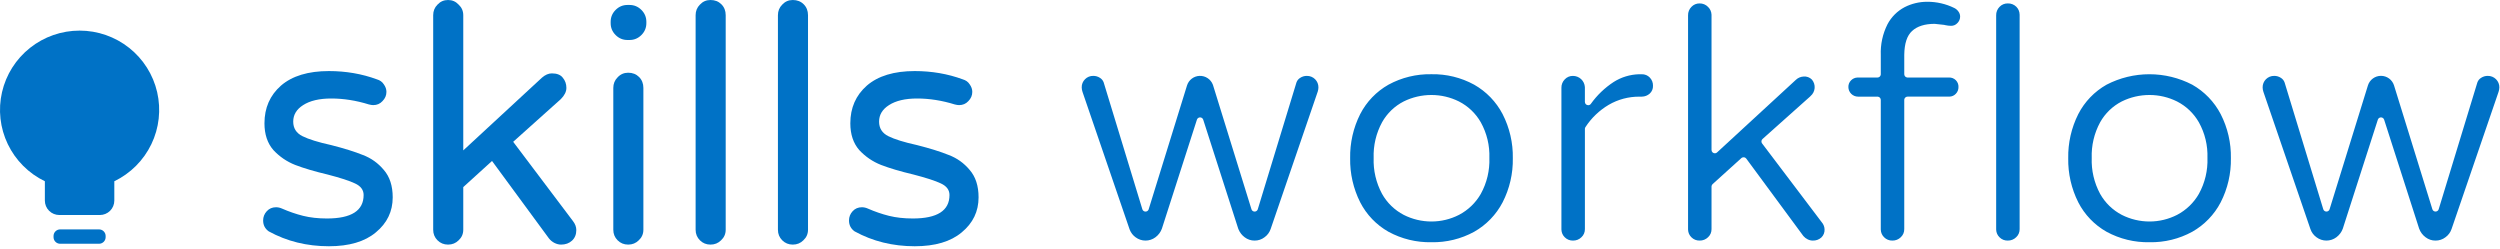
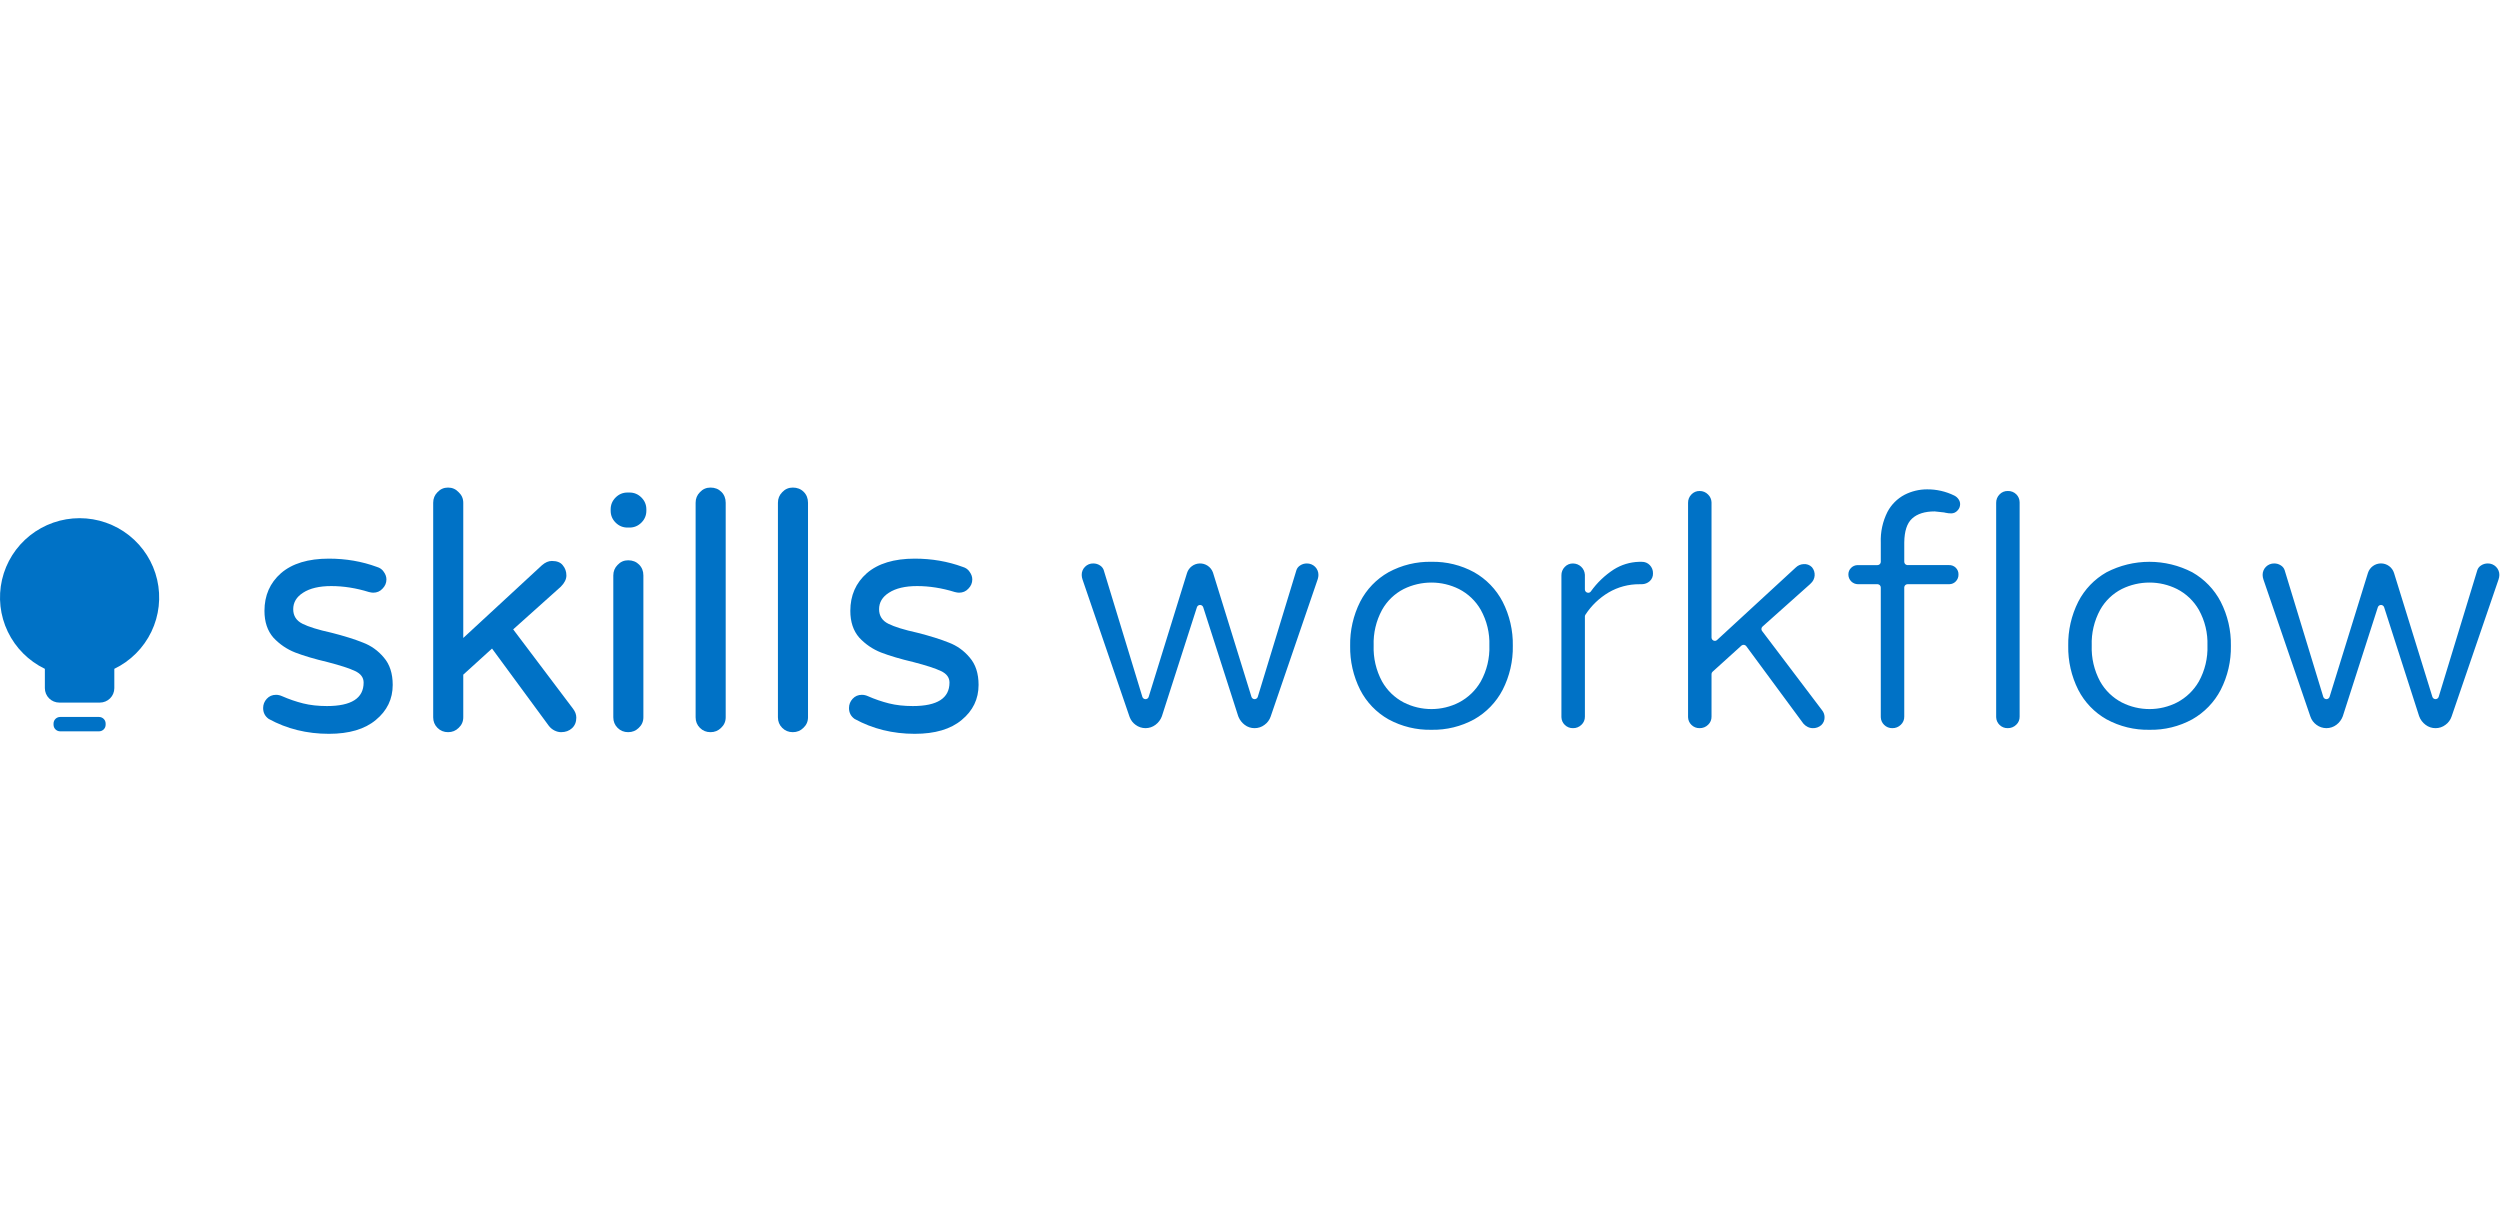
- <svg xmlns="http://www.w3.org/2000/svg" width="1046" height="104" viewBox="0 0 1046 104" fill="none">
+ <svg xmlns="http://www.w3.org/2000/svg" width="1046" height="512" viewBox="0 0 1046 104" fill="none">
  <path d="M137.618 103.031C128.398 103.031 120.008 100.956 112.448 96.807C110.881 95.701 110.097 94.18 110.097 92.243C110.097 90.768 110.604 89.478 111.618 88.371C112.633 87.265 113.923 86.712 115.491 86.712C116.32 86.712 117.15 86.896 117.98 87.265C120.93 88.556 123.881 89.57 126.831 90.307C129.781 91.045 133.1 91.414 136.788 91.414C147.022 91.414 152.139 88.141 152.139 81.595C152.139 79.474 150.941 77.861 148.543 76.754C146.239 75.648 142.412 74.403 137.065 73.02C131.625 71.73 127.108 70.393 123.512 69.01C120.008 67.627 116.966 65.552 114.384 62.786C111.895 59.928 110.65 56.194 110.65 51.584C110.65 45.131 112.955 39.875 117.565 35.819C122.267 31.762 128.952 29.734 137.618 29.734C144.717 29.734 151.402 30.886 157.671 33.191C158.962 33.56 159.93 34.251 160.575 35.266C161.313 36.28 161.682 37.34 161.682 38.446C161.682 39.922 161.128 41.212 160.022 42.319C159.008 43.425 157.717 43.978 156.15 43.978C155.689 43.978 155.09 43.886 154.352 43.702C149.004 42.042 143.749 41.212 138.586 41.212C133.608 41.212 129.689 42.134 126.831 43.978C124.065 45.73 122.682 48.035 122.682 50.893C122.682 53.659 123.973 55.687 126.554 56.978C129.136 58.269 133.147 59.513 138.586 60.712C144.026 62.095 148.451 63.478 151.863 64.861C155.274 66.152 158.178 68.226 160.575 71.084C163.065 73.942 164.309 77.769 164.309 82.563C164.309 88.463 161.958 93.35 157.256 97.222C152.646 101.094 146.1 103.031 137.618 103.031Z" fill="#0072C6" />
  <path d="M187.47 102.339C185.718 102.339 184.243 101.74 183.044 100.541C181.845 99.343 181.246 97.868 181.246 96.116V6.362C181.246 4.61 181.845 3.135 183.044 1.936C184.243 0.645 185.718 0 187.47 0C189.221 0 190.696 0.645 191.895 1.936C193.186 3.135 193.831 4.61 193.831 6.362V62.925L226.746 32.5C228.129 31.301 229.512 30.702 230.895 30.702C233.015 30.702 234.536 31.301 235.458 32.5C236.472 33.698 236.98 35.127 236.98 36.787C236.98 38.354 236.196 39.922 234.629 41.489L214.714 59.329L239.745 92.52C240.667 93.719 241.128 94.963 241.128 96.254C241.128 98.098 240.529 99.573 239.331 100.68C238.132 101.786 236.611 102.339 234.767 102.339C233.845 102.339 232.923 102.109 232.001 101.648C231.079 101.187 230.295 100.541 229.65 99.712L205.863 67.35L193.831 78.276V96.116C193.831 97.868 193.186 99.343 191.895 100.541C190.696 101.74 189.221 102.339 187.47 102.339Z" fill="#0072C6" />
  <path d="M262.554 16.734C260.617 16.734 258.958 16.042 257.575 14.659C256.192 13.276 255.5 11.617 255.5 9.681V9.128C255.5 7.191 256.192 5.532 257.575 4.149C258.958 2.766 260.617 2.074 262.554 2.074H263.383C265.319 2.074 266.979 2.766 268.362 4.149C269.745 5.532 270.436 7.191 270.436 9.128V9.681C270.436 11.617 269.745 13.276 268.362 14.659C266.979 16.042 265.319 16.734 263.383 16.734H262.554ZM262.83 102.339C261.078 102.339 259.603 101.74 258.405 100.541C257.206 99.343 256.607 97.868 256.607 96.116V36.787C256.607 35.035 257.206 33.56 258.405 32.361C259.603 31.07 261.078 30.425 262.83 30.425C264.674 30.425 266.195 31.024 267.394 32.223C268.592 33.422 269.192 34.943 269.192 36.787V96.116C269.192 97.868 268.546 99.343 267.256 100.541C266.057 101.74 264.582 102.339 262.83 102.339Z" fill="#0072C6" />
  <path d="M297.269 102.339C295.517 102.339 294.042 101.74 292.844 100.541C291.645 99.343 291.046 97.868 291.046 96.116V6.362C291.046 4.61 291.645 3.135 292.844 1.936C294.042 0.645 295.517 0 297.269 0C299.113 0 300.634 0.599 301.833 1.798C303.031 2.996 303.631 4.518 303.631 6.362V96.116C303.631 97.868 302.985 99.343 301.695 100.541C300.496 101.74 299.021 102.339 297.269 102.339Z" fill="#0072C6" />
  <path d="M331.708 102.339C329.956 102.339 328.481 101.74 327.283 100.541C326.084 99.343 325.485 97.868 325.485 96.116V6.362C325.485 4.61 326.084 3.135 327.283 1.936C328.481 0.645 329.956 0 331.708 0C333.552 0 335.073 0.599 336.272 1.798C337.47 2.996 338.07 4.518 338.07 6.362V96.116C338.07 97.868 337.424 99.343 336.134 100.541C334.935 101.74 333.46 102.339 331.708 102.339Z" fill="#0072C6" />
  <path d="M382.743 103.031C373.523 103.031 365.133 100.956 357.573 96.807C356.005 95.701 355.222 94.18 355.222 92.243C355.222 90.768 355.729 89.478 356.743 88.371C357.757 87.265 359.048 86.712 360.615 86.712C361.445 86.712 362.275 86.896 363.105 87.265C366.055 88.556 369.005 89.57 371.956 90.307C374.906 91.045 378.225 91.414 381.913 91.414C392.147 91.414 397.264 88.141 397.264 81.595C397.264 79.474 396.065 77.861 393.668 76.754C391.363 75.648 387.537 74.403 382.189 73.02C376.75 71.73 372.232 70.393 368.636 69.01C365.133 67.627 362.09 65.552 359.509 62.786C357.02 59.928 355.775 56.194 355.775 51.584C355.775 45.131 358.08 39.875 362.69 35.819C367.392 31.762 374.076 29.734 382.743 29.734C389.842 29.734 396.526 30.886 402.796 33.191C404.086 33.56 405.054 34.251 405.7 35.266C406.437 36.28 406.806 37.34 406.806 38.446C406.806 39.922 406.253 41.212 405.147 42.319C404.132 43.425 402.842 43.978 401.274 43.978C400.813 43.978 400.214 43.886 399.476 43.702C394.129 42.042 388.874 41.212 383.711 41.212C378.732 41.212 374.814 42.134 371.956 43.978C369.19 45.73 367.807 48.035 367.807 50.893C367.807 53.659 369.097 55.687 371.679 56.978C374.26 58.269 378.271 59.513 383.711 60.712C389.15 62.095 393.576 63.478 396.987 64.861C400.398 66.152 403.303 68.226 405.7 71.084C408.189 73.942 409.434 77.769 409.434 82.563C409.434 88.463 407.083 93.35 402.381 97.222C397.771 101.094 391.225 103.031 382.743 103.031Z" fill="#0072C6" />
  <path d="M899.375 101.346C893.099 101.48 886.897 99.972 881.387 96.973C876.316 94.107 872.201 89.821 869.55 84.648C866.672 78.926 865.23 72.595 865.348 66.196C865.23 59.798 866.672 53.466 869.55 47.745C872.202 42.575 876.318 38.293 881.387 35.429C886.921 32.559 893.068 31.061 899.307 31.061C905.546 31.061 911.693 32.559 917.228 35.429C922.311 38.306 926.448 42.589 929.139 47.76C932.058 53.466 933.524 59.799 933.406 66.202C933.524 72.606 932.058 78.94 929.139 84.646C926.448 89.817 922.311 94.1 917.228 96.978C911.763 99.964 905.607 101.471 899.375 101.346ZM899.375 39.745C895.349 39.735 891.375 40.657 887.767 42.437C883.936 44.39 880.775 47.435 878.685 51.184C876.209 55.749 874.998 60.889 875.177 66.076C874.988 71.307 876.199 76.494 878.685 81.105C880.788 84.858 883.944 87.917 887.767 89.908C891.366 91.735 895.35 92.683 899.389 92.675C903.383 92.672 907.319 91.723 910.873 89.908C914.701 87.909 917.872 84.858 920.011 81.117C922.547 76.518 923.786 71.321 923.596 66.077C923.776 60.879 922.537 55.728 920.011 51.176C917.881 47.438 914.7 44.404 910.86 42.446C907.294 40.67 903.362 39.745 899.375 39.743V39.745ZM598.936 101.346C592.658 101.48 586.456 99.972 580.946 96.973C575.875 94.106 571.76 89.82 569.109 84.648C566.23 78.929 564.787 72.6 564.902 66.204C564.784 59.806 566.225 53.474 569.103 47.753C571.756 42.579 575.874 38.294 580.947 35.429C586.457 32.43 592.66 30.922 598.937 31.055C605.169 30.933 611.324 32.441 616.788 35.429C621.871 38.306 626.008 42.59 628.699 47.76C631.618 53.466 633.082 59.799 632.964 66.202C633.083 72.606 631.618 78.94 628.699 84.646C626.007 89.817 621.87 94.1 616.788 96.978C611.323 99.964 605.167 101.47 598.936 101.346ZM598.936 39.745C594.909 39.736 590.935 40.657 587.326 42.437C583.494 44.39 580.333 47.434 578.244 51.184C575.767 55.749 574.556 60.889 574.735 66.076C574.546 71.307 575.757 76.494 578.244 81.105C580.346 84.858 583.503 87.917 587.326 89.908C590.925 91.735 594.908 92.683 598.948 92.675C602.941 92.672 606.877 91.724 610.43 89.908C614.258 87.909 617.43 84.858 619.568 81.117C622.105 76.519 623.345 71.321 623.154 66.077C623.334 60.878 622.095 55.728 619.568 51.176C617.439 47.439 614.258 44.404 610.418 42.446C606.852 40.671 602.922 39.746 598.936 39.743V39.745ZM1019.03 100.659C1017.53 100.676 1016.07 100.19 1014.88 99.28C1013.63 98.361 1012.68 97.092 1012.16 95.635L997.522 50.072C997.432 49.794 997.256 49.551 997.02 49.379C996.783 49.207 996.497 49.114 996.204 49.114C995.911 49.114 995.625 49.207 995.388 49.379C995.151 49.551 994.976 49.794 994.886 50.072L980.223 95.688C979.697 97.122 978.76 98.37 977.529 99.279C976.332 100.174 974.876 100.658 973.379 100.658C971.883 100.658 970.427 100.174 969.23 99.279C968.031 98.419 967.135 97.206 966.669 95.81L947.024 38.472C946.81 37.862 946.695 37.221 946.684 36.575C946.672 35.938 946.79 35.305 947.029 34.715C947.269 34.124 947.625 33.588 948.077 33.137C948.529 32.687 949.068 32.332 949.66 32.093C950.253 31.855 950.888 31.738 951.527 31.749C952.512 31.736 953.478 32.019 954.3 32.559C955.041 33.01 955.601 33.705 955.882 34.524L972.054 87.546C972.141 87.828 972.316 88.075 972.554 88.251C972.792 88.426 973.081 88.521 973.377 88.521C973.673 88.521 973.962 88.426 974.2 88.251C974.438 88.075 974.613 87.828 974.7 87.546L990.745 35.729C991.108 34.57 991.834 33.558 992.815 32.839C993.797 32.12 994.983 31.732 996.202 31.732C997.42 31.732 998.606 32.12 999.588 32.839C1000.57 33.558 1001.29 34.57 1001.66 35.729L1017.7 87.541C1017.79 87.824 1017.97 88.071 1018.2 88.246C1018.44 88.422 1018.73 88.517 1019.03 88.517C1019.32 88.517 1019.61 88.422 1019.85 88.246C1020.09 88.071 1020.26 87.824 1020.35 87.541L1036.53 34.494C1036.82 33.685 1037.37 33.001 1038.11 32.56C1038.93 32.02 1039.9 31.738 1040.88 31.75C1041.52 31.739 1042.16 31.856 1042.75 32.095C1043.34 32.334 1043.88 32.689 1044.33 33.139C1044.78 33.589 1045.14 34.126 1045.38 34.716C1045.62 35.307 1045.74 35.94 1045.73 36.576C1045.71 37.226 1045.6 37.869 1045.38 38.483L1025.74 95.804C1025.27 97.2 1024.38 98.413 1023.18 99.273C1021.99 100.187 1020.53 100.675 1019.03 100.659ZM840.035 100.659C839.395 100.677 838.759 100.563 838.165 100.324C837.572 100.085 837.035 99.726 836.587 99.27C835.738 98.447 835.242 97.329 835.202 96.15L835.195 95.834V6.394C835.18 5.742 835.298 5.094 835.54 4.489C835.782 3.883 836.145 3.332 836.605 2.869C837.043 2.402 837.575 2.033 838.166 1.785C838.757 1.537 839.394 1.417 840.035 1.432C840.697 1.405 841.356 1.514 841.973 1.753C842.591 1.992 843.151 2.355 843.621 2.82C844.487 3.679 844.984 4.84 845.006 6.058L845.014 6.394V95.834C845.029 96.473 844.909 97.108 844.66 97.698C844.411 98.287 844.039 98.816 843.57 99.252C843.105 99.711 842.553 100.072 841.946 100.313C841.339 100.555 840.689 100.673 840.035 100.659ZM791.76 100.659C791.12 100.676 790.484 100.562 789.89 100.323C789.297 100.084 788.759 99.725 788.312 99.27C787.463 98.447 786.967 97.329 786.927 96.15L786.919 95.834V41.811C786.92 41.473 786.795 41.147 786.57 40.895C786.345 40.643 786.034 40.482 785.698 40.443L785.537 40.434H777.376C776.314 40.425 775.299 40 774.549 39.252C773.799 38.505 773.373 37.493 773.364 36.436C773.343 35.904 773.435 35.372 773.636 34.878C773.837 34.384 774.141 33.938 774.528 33.571C775.21 32.896 776.117 32.496 777.076 32.446L777.379 32.438H785.54C785.879 32.439 786.206 32.315 786.459 32.09C786.713 31.866 786.874 31.557 786.913 31.221L786.922 31.06V23.062C786.745 18.595 787.708 14.156 789.721 10.161C791.33 7.112 793.826 4.618 796.881 3.005C799.791 1.518 803.014 0.743 806.285 0.743C810.243 0.712 814.152 1.606 817.7 3.355C818.411 3.707 819.018 4.239 819.46 4.898C819.887 5.495 820.117 6.211 820.117 6.944C820.117 7.447 820.017 7.945 819.822 8.409C819.626 8.872 819.339 9.292 818.979 9.644C818.653 10.01 818.254 10.302 817.806 10.502C817.358 10.702 816.873 10.805 816.383 10.803C815.592 10.799 814.804 10.712 814.032 10.546L813.535 10.431L813.371 10.399C810.949 10.098 809.819 9.976 809.465 9.976C805.342 9.976 802.163 10.98 800.017 12.961C797.871 14.943 796.82 18.189 796.743 22.939V23.482V31.055C796.743 31.393 796.867 31.719 797.092 31.971C797.317 32.224 797.628 32.385 797.964 32.425L798.126 32.434H815.414C815.948 32.407 816.481 32.493 816.98 32.684C817.479 32.876 817.932 33.169 818.31 33.546C818.688 33.922 818.982 34.373 819.175 34.87C819.367 35.367 819.453 35.898 819.427 36.43C819.437 36.955 819.341 37.477 819.146 37.964C818.95 38.451 818.659 38.895 818.288 39.268C817.618 39.977 816.692 40.39 815.715 40.419L815.422 40.426H798.123C797.784 40.426 797.457 40.55 797.204 40.775C796.951 40.999 796.789 41.308 796.749 41.644L796.74 41.803V95.834C796.755 96.473 796.635 97.108 796.386 97.697C796.137 98.286 795.766 98.816 795.297 99.252C794.833 99.711 794.28 100.072 793.672 100.314C793.065 100.556 792.414 100.673 791.76 100.659ZM758.424 100.659C757.675 100.649 756.939 100.462 756.277 100.114C755.65 99.802 755.089 99.372 754.627 98.847L754.398 98.572L730.634 66.353C730.42 66.063 730.1 65.867 729.743 65.809C729.386 65.751 729.021 65.834 728.725 66.041L728.59 66.148L716.555 77.036C716.309 77.259 716.151 77.562 716.111 77.891L716.102 78.057V95.834C716.118 96.473 715.998 97.108 715.749 97.698C715.5 98.287 715.128 98.816 714.658 99.252C714.194 99.71 713.642 100.071 713.035 100.313C712.427 100.554 711.778 100.671 711.124 100.657C710.484 100.675 709.847 100.561 709.253 100.322C708.66 100.083 708.122 99.724 707.674 99.268C706.826 98.445 706.33 97.327 706.291 96.148L706.283 95.833V6.394C706.269 5.742 706.387 5.095 706.629 4.489C706.871 3.884 707.234 3.334 707.694 2.871C708.131 2.404 708.663 2.034 709.253 1.786C709.844 1.538 710.481 1.417 711.122 1.432C711.778 1.42 712.429 1.544 713.034 1.794C713.639 2.045 714.186 2.418 714.64 2.889C715.519 3.727 716.039 4.87 716.093 6.08L716.101 6.394V62.759C716.102 63.126 716.25 63.478 716.511 63.737C716.772 63.995 717.125 64.141 717.493 64.141C717.786 64.141 718.071 64.045 718.305 63.869L718.423 63.771L751.34 33.452C752.203 32.606 753.343 32.1 754.551 32.026C755.203 31.955 755.862 32.033 756.479 32.255C757.095 32.477 757.653 32.837 758.108 33.307C758.939 34.292 759.347 35.563 759.245 36.845C759.143 38.128 758.539 39.319 757.563 40.161L757.307 40.425L737.444 58.149C737.207 58.359 737.051 58.643 736.999 58.954C736.946 59.265 737.003 59.584 737.157 59.859L737.256 60.01L762.292 93.085C762.979 93.896 763.368 94.915 763.397 95.976C763.432 96.607 763.329 97.237 763.095 97.824C762.861 98.411 762.503 98.94 762.044 99.375C761.051 100.257 759.753 100.717 758.424 100.659ZM658.138 100.659C657.498 100.677 656.862 100.563 656.268 100.324C655.675 100.085 655.137 99.726 654.69 99.27C653.841 98.447 653.345 97.329 653.305 96.15L653.297 95.834V36.718C653.283 36.067 653.401 35.419 653.643 34.814C653.885 34.208 654.248 33.658 654.708 33.195C655.145 32.727 655.677 32.357 656.268 32.109C656.859 31.861 657.497 31.741 658.138 31.757C659.403 31.76 660.62 32.242 661.543 33.104C662.466 33.967 663.025 35.147 663.109 36.404L663.116 36.718V42.637C663.115 42.82 663.151 43.001 663.221 43.17C663.291 43.338 663.394 43.492 663.524 43.62C663.654 43.749 663.809 43.85 663.979 43.919C664.148 43.987 664.33 44.021 664.514 44.019C664.728 44.02 664.939 43.969 665.13 43.872C665.32 43.775 665.485 43.634 665.609 43.461C668.198 39.829 671.448 36.715 675.191 34.28C678.349 32.286 681.989 31.176 685.726 31.067H686.217H686.908C687.533 31.046 688.156 31.157 688.735 31.393C689.314 31.629 689.836 31.985 690.267 32.437C690.712 32.894 691.06 33.435 691.291 34.028C691.521 34.622 691.63 35.255 691.61 35.892C691.635 36.501 691.528 37.108 691.294 37.67C691.06 38.234 690.706 38.739 690.256 39.152C689.356 39.965 688.187 40.421 686.972 40.432L686.63 40.44H685.938C681.418 40.406 676.972 41.59 673.072 43.868C669.153 46.185 665.826 49.374 663.351 53.186C663.231 53.367 663.155 53.574 663.132 53.789L663.123 53.949V95.834C663.138 96.473 663.018 97.108 662.769 97.698C662.52 98.287 662.148 98.816 661.678 99.252C661.214 99.711 660.662 100.072 660.055 100.314C659.448 100.556 658.798 100.673 658.144 100.659H658.138ZM524.935 100.659C523.436 100.676 521.975 100.191 520.786 99.28C519.644 98.443 518.754 97.309 518.213 96.002L518.062 95.634L503.425 50.072C503.34 49.808 503.177 49.575 502.957 49.405C502.737 49.234 502.471 49.134 502.192 49.117C501.914 49.1 501.638 49.166 501.398 49.309C501.159 49.451 500.968 49.662 500.852 49.914L500.791 50.072L486.128 95.69C485.603 97.124 484.666 98.372 483.435 99.28C482.238 100.175 480.782 100.659 479.286 100.659C477.789 100.659 476.333 100.175 475.136 99.28C474.039 98.493 473.193 97.408 472.699 96.154L472.569 95.812L452.929 38.472C452.715 37.862 452.6 37.221 452.588 36.575C452.57 35.937 452.685 35.303 452.925 34.712C453.165 34.121 453.525 33.585 453.982 33.139C454.43 32.683 454.968 32.324 455.561 32.085C456.155 31.846 456.792 31.732 457.432 31.75C458.416 31.738 459.382 32.02 460.204 32.56C460.865 32.963 461.385 33.559 461.693 34.267L461.793 34.528L477.96 87.552C478.042 87.82 478.204 88.057 478.425 88.231C478.645 88.405 478.914 88.508 479.194 88.526C479.475 88.545 479.755 88.478 479.996 88.334C480.237 88.19 480.429 87.976 480.546 87.721L480.606 87.558L496.651 35.741C497.006 34.612 497.704 33.622 498.649 32.907C499.594 32.191 500.739 31.787 501.925 31.749C503.111 31.711 504.28 32.041 505.269 32.695C506.258 33.348 507.019 34.292 507.445 35.395L507.566 35.745L523.611 87.558C523.694 87.826 523.858 88.062 524.08 88.235C524.301 88.407 524.57 88.509 524.851 88.525C525.132 88.541 525.411 88.472 525.652 88.326C525.892 88.18 526.082 87.965 526.196 87.709L526.257 87.546L542.439 34.494C542.722 33.687 543.279 33.004 544.014 32.563C544.835 32.023 545.801 31.741 546.785 31.753C547.424 31.742 548.059 31.86 548.652 32.098C549.245 32.337 549.783 32.692 550.235 33.142C550.687 33.592 551.044 34.129 551.283 34.719C551.523 35.31 551.64 35.943 551.629 36.579C551.622 37.11 551.542 37.636 551.39 38.145L551.284 38.487L531.646 95.803C531.177 97.198 530.28 98.412 529.081 99.271C527.894 100.185 526.433 100.674 524.932 100.659H524.935Z" fill="#0072C6" />
  <path d="M25.171 101.988C24.807 101.988 24.447 101.917 24.111 101.778C23.775 101.64 23.469 101.437 23.212 101.181C22.955 100.925 22.751 100.62 22.612 100.286C22.472 99.951 22.401 99.592 22.401 99.23V98.735C22.401 98.373 22.472 98.014 22.612 97.679C22.751 97.344 22.955 97.04 23.212 96.784C23.469 96.528 23.775 96.325 24.111 96.186C24.447 96.048 24.807 95.977 25.171 95.977H41.431C42.165 95.977 42.868 96.267 43.388 96.784C43.907 97.301 44.199 98.002 44.199 98.734V99.228C44.199 99.591 44.128 99.949 43.989 100.284C43.85 100.619 43.646 100.923 43.389 101.18C43.132 101.436 42.826 101.639 42.49 101.778C42.154 101.917 41.794 101.988 41.431 101.988H25.171ZM24.824 89.963C23.218 89.963 21.678 89.327 20.543 88.196C19.407 87.065 18.77 85.53 18.77 83.93V75.837C11.989 72.56 6.524 67.089 3.268 60.318C0.012 53.546 -0.842 45.875 0.845 38.557C2.532 31.239 6.661 24.708 12.556 20.031C18.451 15.354 25.765 12.807 33.301 12.807C40.837 12.807 48.15 15.354 54.045 20.031C59.941 24.708 64.069 31.239 65.756 38.557C67.443 45.875 66.589 53.546 63.333 60.318C60.078 67.089 54.613 72.56 47.832 75.837V83.932C47.832 85.532 47.194 87.066 46.059 88.197C44.923 89.329 43.383 89.964 41.777 89.964L24.824 89.963Z" fill="#0072C6" />
</svg>
